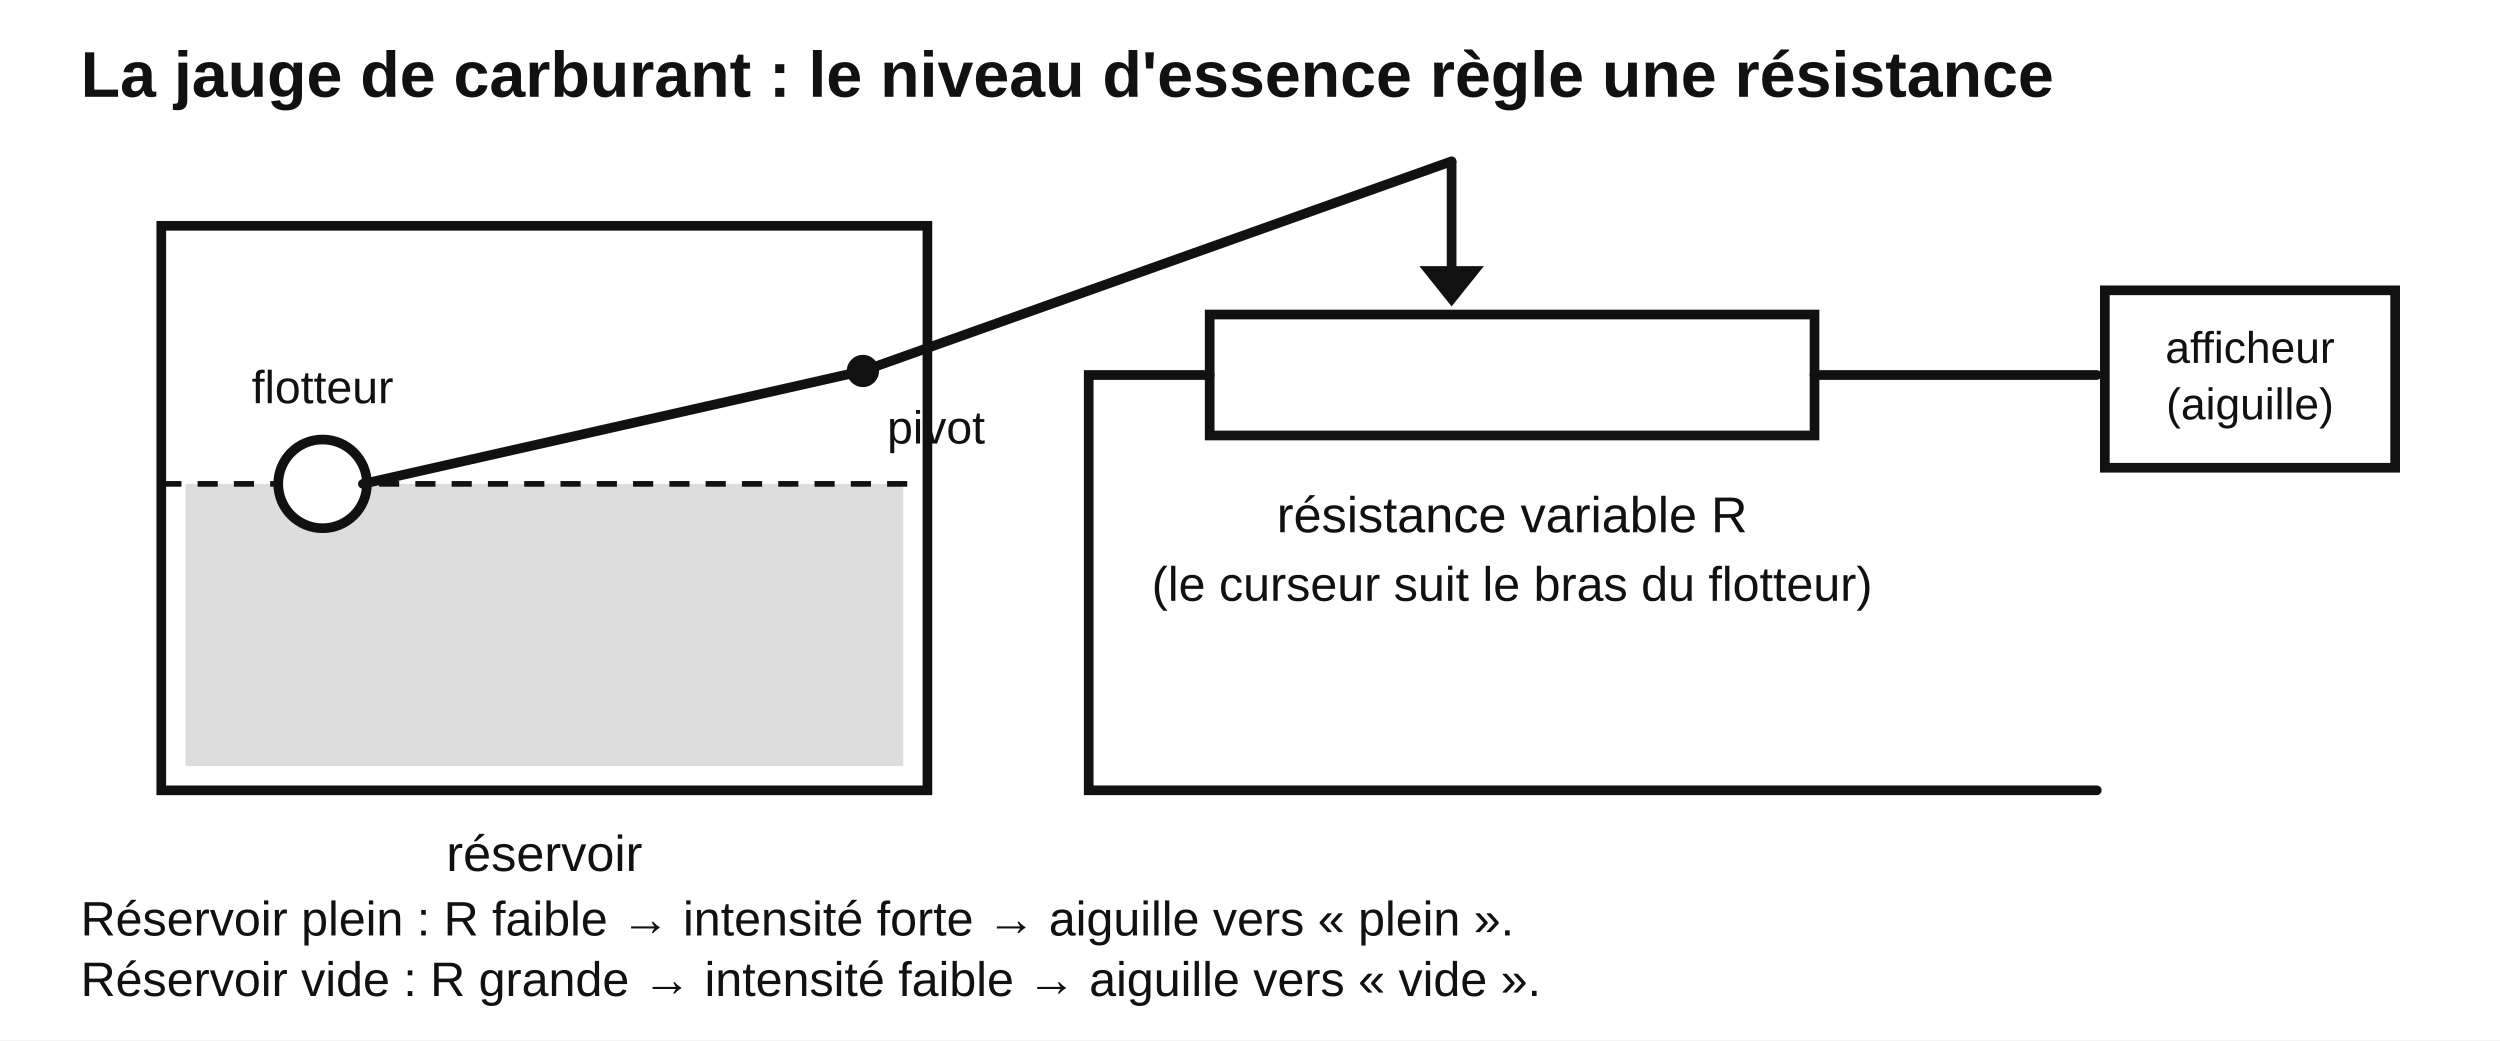
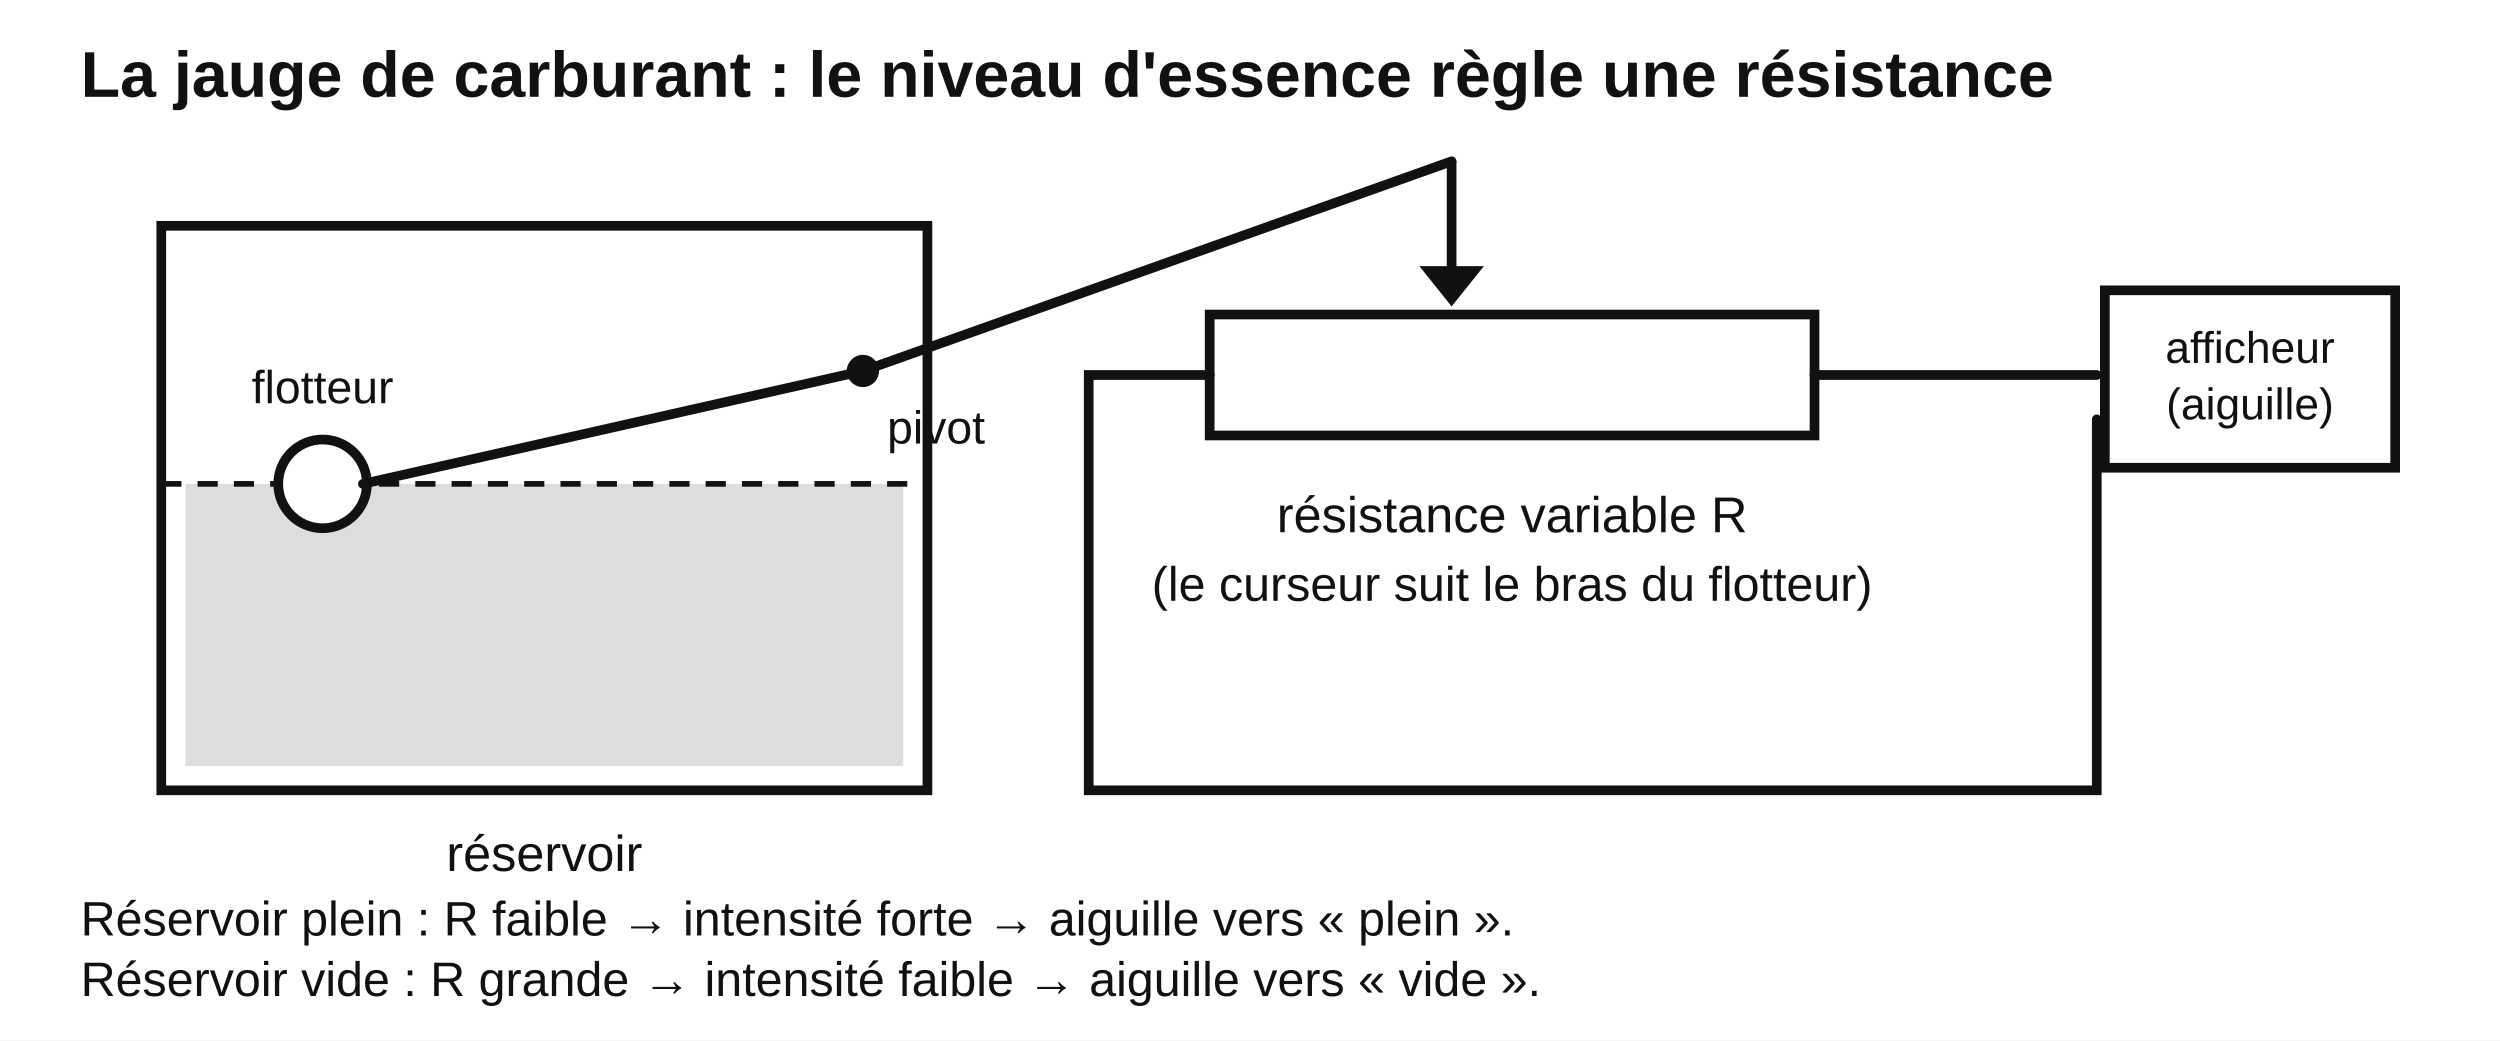
<svg xmlns="http://www.w3.org/2000/svg" viewBox="0 0 620 258" font-family="Arial, Helvetica, sans-serif">
  <rect width="620" height="258" fill="#ffffff" />
  <text x="20" y="24" font-size="16" font-weight="bold" fill="#111111">La jauge de carburant : le niveau d'essence règle une résistance</text>
  <rect x="40" y="56" width="190" height="140" fill="#ffffff" stroke="#111111" stroke-width="2.4" />
  <path d="M46 120 h178 v70 h-178 z" fill="#dddddd" stroke="none" />
  <path d="M40 120 H230" stroke="#111111" stroke-width="1.4" stroke-dasharray="5 4" />
  <text x="135" y="216" text-anchor="middle" font-size="12.5" fill="#111111">réservoir</text>
  <circle cx="80" cy="120" r="11" fill="#ffffff" stroke="#111111" stroke-width="2.4" />
  <text x="80" y="100" text-anchor="middle" font-size="11.5" fill="#111111">flotteur</text>
  <path d="M90 120 L214 92" stroke="#111111" stroke-width="2.4" stroke-linecap="round" />
  <circle cx="214" cy="92" r="4" fill="#111111" />
  <text x="220" y="110" font-size="11.5" fill="#111111">pivot</text>
  <rect x="300" y="78" width="150" height="30" fill="#ffffff" stroke="#111111" stroke-width="2.4" />
  <path d="M214 92 L360 40" stroke="#111111" stroke-width="2.4" stroke-linecap="round" />
  <path d="M360 40 L360 74" stroke="#111111" stroke-width="2.4" />
  <path d="M352 66 L360 76 L368 66" fill="#111111" stroke="none" />
  <text x="375" y="132" text-anchor="middle" font-size="12.5" fill="#111111">résistance variable R</text>
  <text x="375" y="149" text-anchor="middle" font-size="12" fill="#111111">(le curseur suit le bras du flotteur)</text>
  <g stroke="#111111" stroke-width="2.4" fill="none" stroke-linecap="round">
-     <path d="M300 93 H270 V196 H520" />
+     <path d="M300 93 H270 V196 H520 V104" />
    <path d="M450 93 H520" />
  </g>
  <rect x="522" y="72" width="72" height="44" fill="#ffffff" stroke="#111111" stroke-width="2.4" />
  <text x="558" y="90" text-anchor="middle" font-size="11" fill="#111111">afficheur</text>
  <text x="558" y="104" text-anchor="middle" font-size="11" fill="#111111">(aiguille)</text>
  <text x="20" y="232" font-size="12" fill="#111111">Réservoir plein : R faible → intensité forte → aiguille vers « plein ».</text>
  <text x="20" y="247" font-size="12" fill="#111111">Réservoir vide : R grande → intensité faible → aiguille vers « vide ».</text>
</svg>
